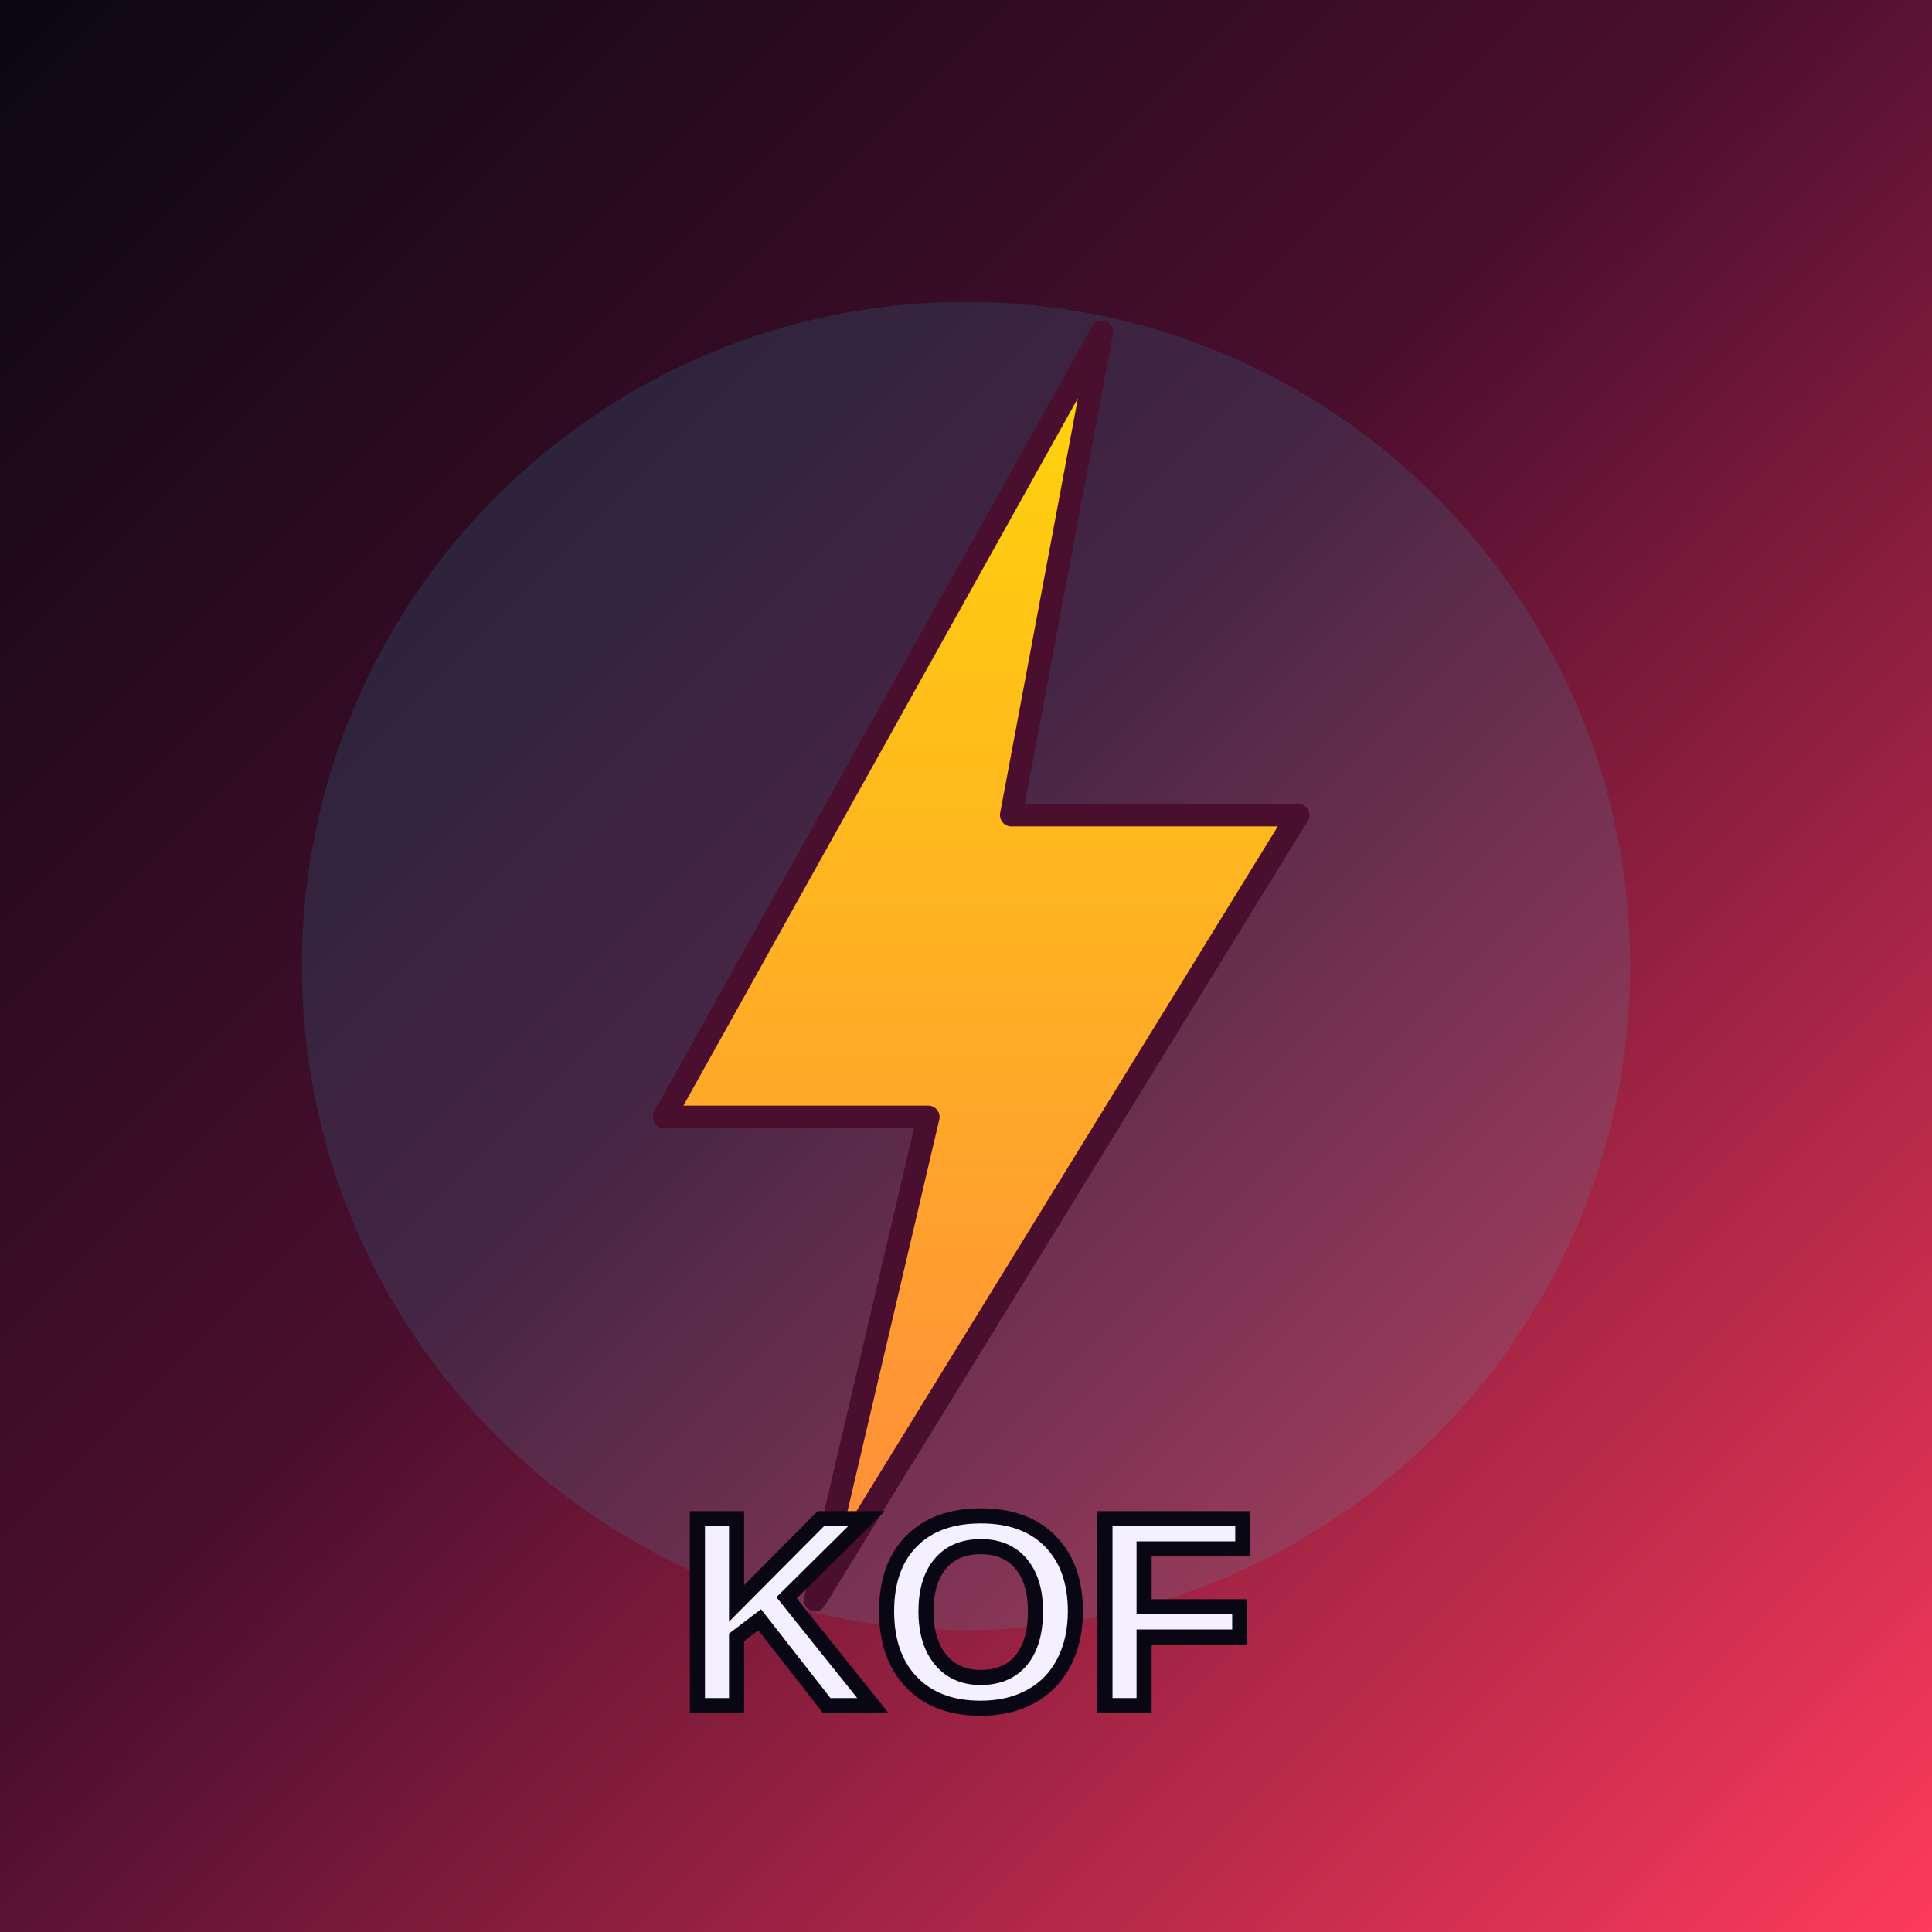
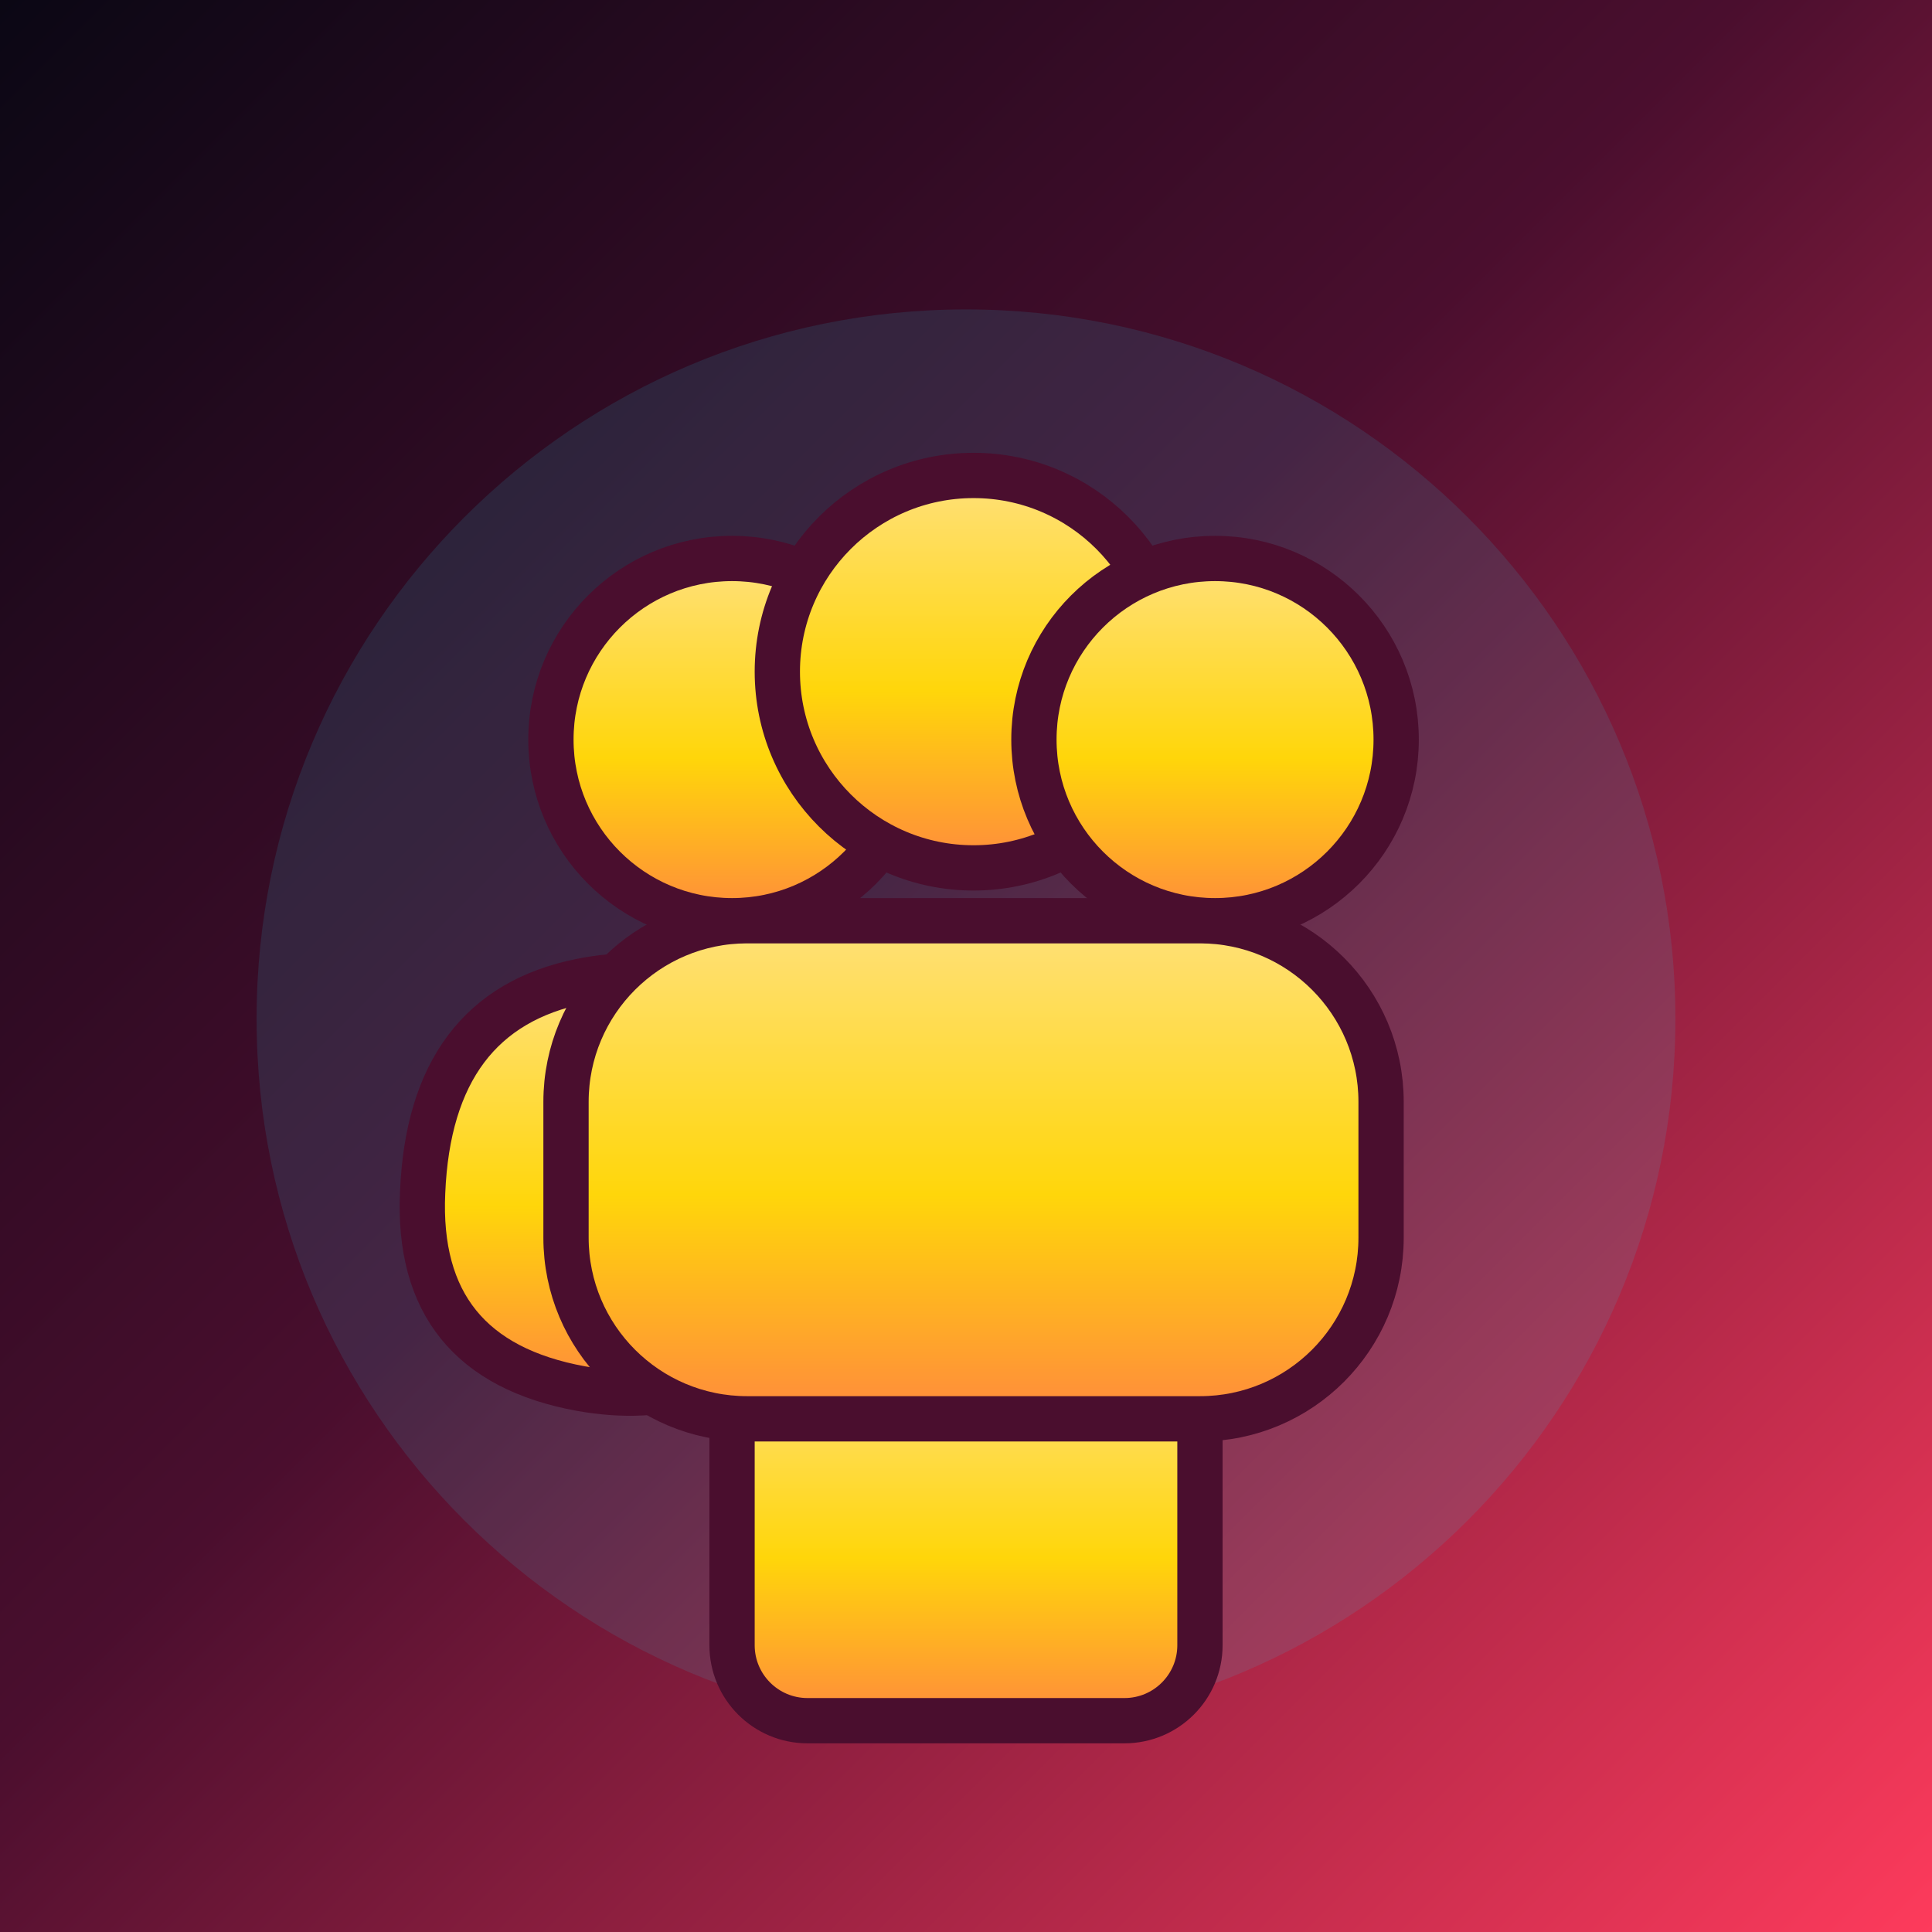
<svg xmlns="http://www.w3.org/2000/svg" viewBox="0 0 512 512">
  <defs>
    <linearGradient id="bg" x1="0" y1="0" x2="1" y2="1">
      <stop offset="0%" stop-color="#0a0714" />
      <stop offset="45%" stop-color="#4a0e2e" />
      <stop offset="100%" stop-color="#ff3b5c" />
    </linearGradient>
-     <linearGradient id="bolt" x1="0" y1="0" x2="0" y2="1">
-       <stop offset="0%" stop-color="#ffd60a" />
+     <linearGradient id="fist" x1="0" y1="0" x2="0" y2="1">
+       <stop offset="0%" stop-color="#ffe07a" />
+       <stop offset="55%" stop-color="#ffd60a" />
      <stop offset="100%" stop-color="#ff8a3d" />
    </linearGradient>
  </defs>
  <rect width="512" height="512" fill="url(#bg)" />
-   <circle cx="256" cy="256" r="176" fill="#22d3ee" opacity="0.12" />
-   <path d="M292 88 L176 296 L246 296 L216 424 L344 216 L268 216 Z" fill="url(#bolt)" stroke="#4a0e2e" stroke-width="6" stroke-linejoin="round" />
-   <text x="256" y="452" text-anchor="middle" font-family="Arial, Helvetica, sans-serif" font-weight="900" font-size="72" fill="#f5f0ff" stroke="#0a0714" stroke-width="4">KOF</text>
+   <circle cx="256" cy="270" r="188" fill="#22d3ee" opacity="0.12" />
+   <g stroke="#4a0e2e" stroke-width="12" stroke-linejoin="round" stroke-linecap="round">
+     <rect x="194" y="360" width="124" height="96" rx="20" fill="url(#fist)" />
+     <path d="M154 260 q-40 8 -42 56 q-2 44 42 52 q34 6 52 -18 l2 -76 q-24 -20 -54 -14 Z" fill="url(#fist)" />
+     <rect x="150" y="244" width="216" height="132" rx="48" fill="url(#fist)" />
+     <circle cx="194" cy="196" r="48" fill="url(#fist)" />
+     <circle cx="258" cy="178" r="52" fill="url(#fist)" />
+     <circle cx="322" cy="196" r="48" fill="url(#fist)" />
+   </g>
</svg>
